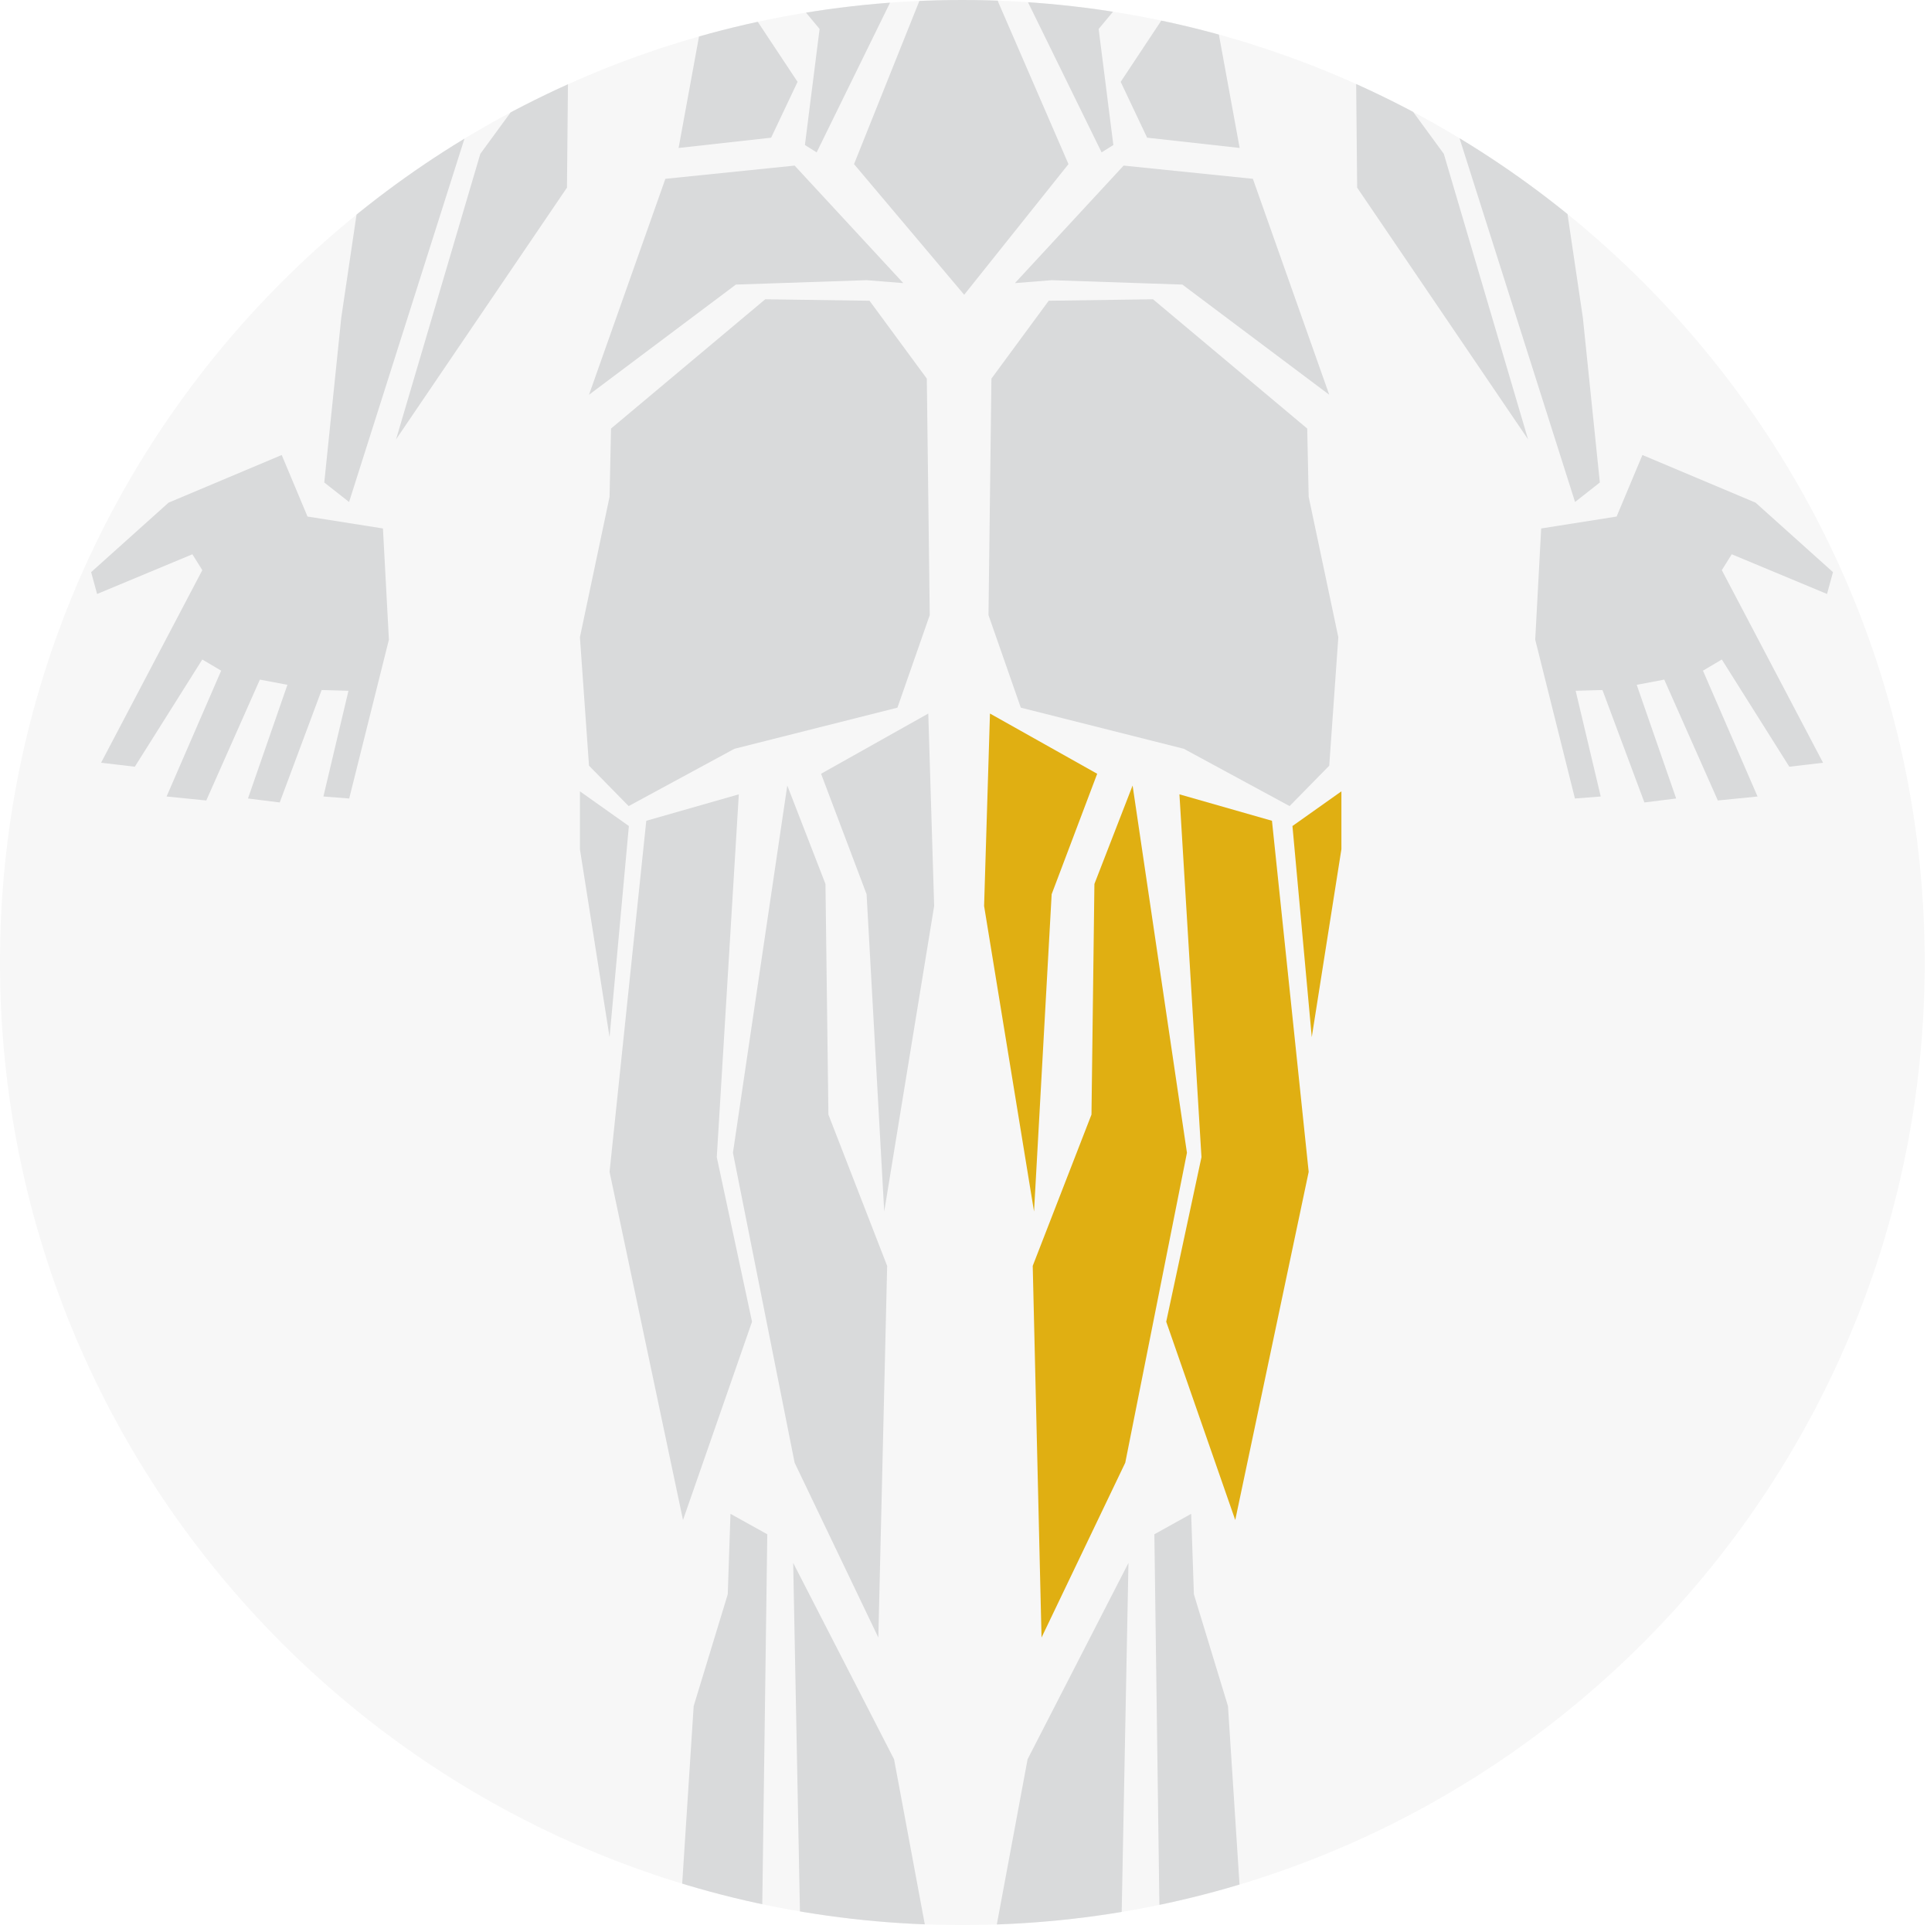
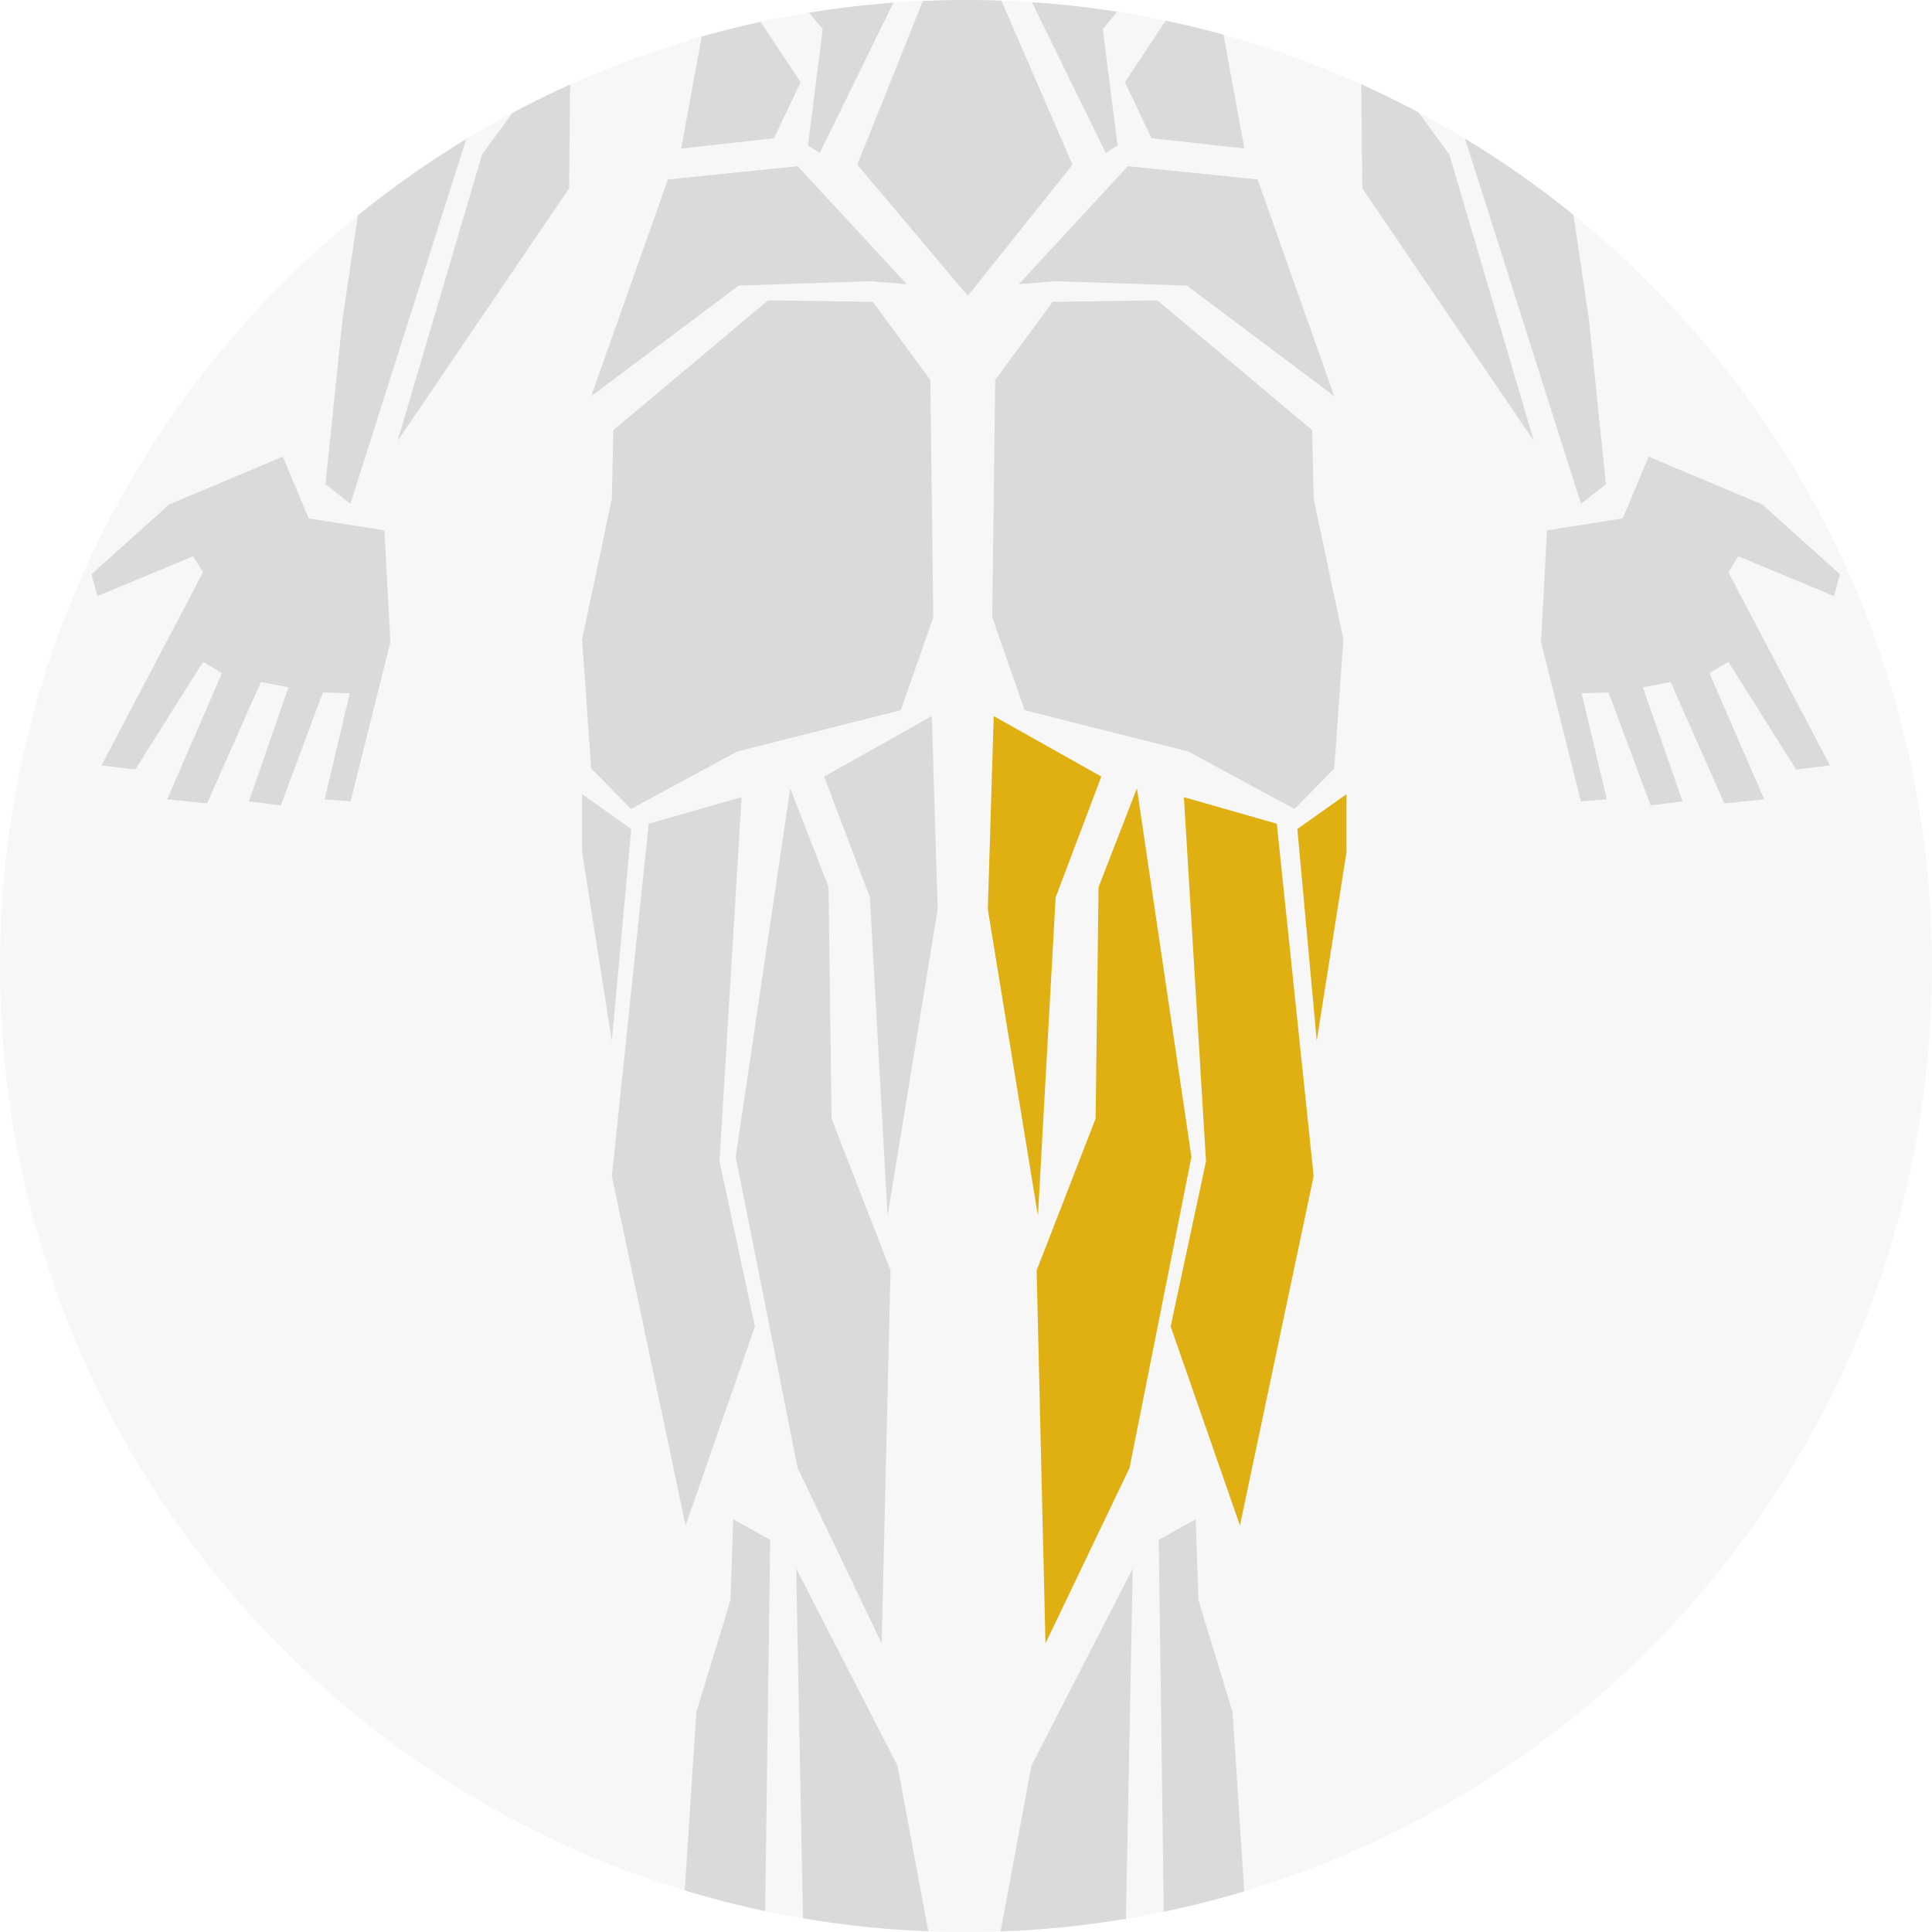
- <svg xmlns="http://www.w3.org/2000/svg" xmlns:xlink="http://www.w3.org/1999/xlink" version="1.1" x="0px" y="0px" viewBox="0 0 875.427 877.828" style="enable-background:new 0 0 875.427 877.828;" xml:space="preserve">
-   <g id="Back_Right_Hamstrings">
-     <circle style="fill:#F7F7F7;" cx="437.339" cy="437.339" r="437.339" />
-     <g>
-       <defs>
-         <circle id="SVGID_1_" cx="437.339" cy="437.339" r="437.339" />
-       </defs>
-       <clipPath id="SVGID_2_">
-         <use xlink:href="#SVGID_1_" style="overflow:visible;" />
-       </clipPath>
-       <g style="clip-path:url(#SVGID_2_);">
-         <polygon style="fill:#D9DADB;" points="397.159,-458.734 391.152,-395.992 311.723,-358.614 395.156,-348.602 431.867,-376.636      424.525,-480.76    " />
-         <polygon style="fill:#D9DADB;" points="273.01,-217.111 291.032,-198.422 287.694,-74.274 246.311,15.167 217.61,2.485      208.266,-88.29 224.285,-183.738    " />
-         <polygon style="fill:#D9DADB;" points="301.044,-192.415 299.709,-151.7 326.407,-42.235 372.463,13.165 365.788,65.894      371.128,69.232 405.168,-0.185 411.176,-74.941 367.79,-173.726 325.74,-175.728 304.381,-193.082    " />
-         <polygon style="fill:#D9DADB;" points="258.326,15.167 257.658,85.251 179.996,199.61 218.278,69.899    " />
-         <polygon style="fill:#D9DADB;" points="201.591,-21.544 216.943,44.535 158.637,228.089 147.367,219.227 155.077,144.433      162.197,96.375    " />
-         <polygon style="fill:#D9DADB;" points="523.384,-542.835 522.049,-615.589 487.341,-656.971 437.948,-666.316 385.886,-656.971      351.178,-615.589 349.843,-542.835 331.821,-537.495 338.496,-499.449 353.18,-490.772 371.202,-492.775 387.221,-456.732      408.58,-484.765 437.948,-493.47 464.647,-484.765 486.006,-456.732 502.025,-492.775 520.047,-490.772 534.731,-499.449      541.405,-537.495    " />
-         <polygon style="fill:#D9DADB;" points="474.586,-458.734 480.593,-395.992 560.021,-358.614 476.588,-348.602 439.877,-376.636      447.22,-480.76    " />
-         <g>
-           <polygon style="fill:#D9DADB;" points="333.749,-317.899 328.41,-301.879 303.714,-290.533 291.032,-245.812 232.962,-197.755       232.295,-293.202 267.003,-346.6 295.704,-353.274     " />
-           <polygon style="fill:#D9DADB;" points="318.398,-344.597 351.771,-315.896 375.8,-176.396 425.192,-76.943 425.192,-307.887       387.814,-335.92     " />
-           <polygon style="fill:#D9DADB;" points="345.096,-300.544 367.123,-186.408 318.398,-190.413 287.027,-227.791 306.383,-248.482       311.056,-276.516     " />
-           <polygon style="fill:#D9DADB;" points="537.995,-317.899 543.335,-301.879 568.031,-290.533 580.713,-245.812 638.782,-197.755       639.45,-293.202 604.741,-346.6 576.04,-353.274     " />
-           <polygon style="fill:#D9DADB;" points="553.347,-344.597 519.973,-315.896 495.945,-176.396 446.552,-76.943 446.552,-307.887       483.93,-335.92     " />
-           <polygon style="fill:#D9DADB;" points="526.648,-300.544 504.622,-186.408 553.347,-190.413 584.717,-227.791 565.361,-248.482       560.689,-276.516     " />
-         </g>
-         <polygon style="fill:#D9DADB;" points="598.734,-217.111 580.713,-198.422 584.05,-74.274 625.433,15.167 654.134,2.485      663.478,-88.29 647.459,-183.738    " />
-         <polygon style="fill:#D9DADB;" points="570.701,-192.415 572.036,-151.7 545.337,-42.235 499.282,13.165 505.957,65.894      500.617,69.232 466.576,-0.185 460.569,-74.941 503.954,-173.726 546.004,-175.728 567.363,-193.082    " />
-         <polygon style="fill:#D9DADB;" points="128.022,206.735 139.75,234.701 174.031,240.114 176.737,290.633 158.694,362.803      146.967,361.901 158.356,313.863 146.177,313.524 127.12,364.607 112.686,362.803 130.616,311.156 118.099,308.788      93.741,363.705 75.699,361.901 100.507,304.728 91.937,299.654 61.265,348.369 45.929,346.565 91.937,259.058 87.426,251.841      44.124,269.884 41.418,259.96 76.601,228.386    " />
-         <polygon style="fill:#D9DADB;" points="746.392,206.735 734.665,234.701 700.384,240.114 697.678,290.633 715.72,362.803      727.448,361.901 716.058,313.863 728.237,313.524 747.295,364.607 761.729,362.803 743.799,311.156 756.316,308.788      780.673,363.705 798.716,361.901 773.907,304.728 782.477,299.654 813.15,348.369 828.486,346.565 782.477,259.058      786.988,251.841 830.29,269.884 832.997,259.96 797.814,228.386    " />
-         <polygon style="fill:#D9DADB;" points="616.089,15.167 616.756,85.251 694.419,199.61 656.137,69.899    " />
-         <polygon style="fill:#D9DADB;" points="672.823,-21.544 657.472,44.535 715.778,228.089 727.048,219.227 719.338,144.433      712.218,96.375    " />
-         <polygon style="fill:#D9DADB;" points="528.432,1218.314 511.912,1232.357 514.39,1254.659 547.956,1211.326 543.592,1206.186         " />
-         <polygon style="fill:#D9DADB;" points="542.935,1203.79 521.372,1196.567 513.87,1212.654 509.971,1228.221 511.335,1229.995         " />
-         <polygon style="fill:#D9DADB;" points="487.997,1228.619 487.997,1226.037 486.364,1218.637 476.396,1226.625 474.832,1235.955      475.986,1246.838    " />
-         <polygon style="fill:#D9DADB;" points="344.425,1217.562 360.945,1231.604 358.467,1253.907 324.901,1210.574 329.264,1205.434         " />
-         <polygon style="fill:#D9DADB;" points="329.921,1203.037 351.485,1195.815 358.987,1211.902 362.886,1227.468 361.521,1229.242         " />
-         <polygon style="fill:#D9DADB;" points="384.86,1227.867 384.86,1225.284 386.493,1217.885 396.46,1225.873 398.025,1235.203      396.871,1246.086    " />
-       </g>
-       <polygon style="clip-path:url(#SVGID_2_);fill:#D9DADB;" points="324.405,-20.209 362.451,37.193 350.436,62.557 308.386,67.229       " />
-       <polygon style="clip-path:url(#SVGID_2_);fill:#D9DADB;" points="361.116,75.239 410.508,128.636 393.821,127.301     334.417,129.304 267.67,179.364 302.379,81.246   " />
-       <polygon style="clip-path:url(#SVGID_2_);fill:#D9DADB;" points="547.339,-20.209 509.294,37.193 521.308,62.557 563.359,67.229       " />
-       <polygon style="clip-path:url(#SVGID_2_);fill:#D9DADB;" points="453.732,1.15 436.377,-49.577 417.688,0.705 388.112,74.571     438.172,133.921 485.562,74.571   " />
-       <polygon style="clip-path:url(#SVGID_2_);fill:#D9DADB;" points="510.629,75.239 461.236,128.636 477.923,127.301     537.327,129.304 604.074,179.364 569.366,81.246   " />
-       <polygon style="clip-path:url(#SVGID_2_);fill:#D9DADB;" points="285.692,366.254 333.749,340.223 407.838,321.534     422.522,279.483 421.188,172.021 395.156,136.646 347.766,135.978 277.682,194.715 277.015,225.732 263.544,289.525     267.67,347.899   " />
-       <polygon style="clip-path:url(#SVGID_2_);fill:#D9DADB;" points="586.05,366.254 537.993,340.223 463.904,321.534 449.22,279.483     450.554,172.021 476.586,136.646 523.976,135.978 594.06,194.715 594.727,225.732 608.198,289.525 604.072,347.899   " />
-       <polygon style="clip-path:url(#SVGID_2_);fill:#D9DADB;" points="335.752,360.914 325.74,525.778 341.759,600.534     310.388,690.642 277.015,532.453 293.702,372.929   " />
-       <polygon style="clip-path:url(#SVGID_2_);fill:#D9DADB;" points="373.13,351.57 393.821,406.302 401.831,550.475 424.525,411.642     421.855,324.204   " />
-       <polygon style="clip-path:url(#SVGID_2_);fill:#D9DADB;" points="357.778,356.91 333.082,523.776 361.115,664.608 399.16,744.036     403.166,575.171 376.467,506.422 375.132,401.63   " />
-       <polygon style="clip-path:url(#SVGID_2_);fill:#D9DADB;" points="277.015,471.238 285.79,375.316 263.544,359.553     263.544,385.829   " />
-       <g style="clip-path:url(#SVGID_2_);">
-         <polygon style="fill:#E0AF12;" points="535.992,360.914 546.004,525.778 529.985,600.534 561.356,690.642 594.729,532.453      578.043,372.929    " />
-         <polygon style="fill:#E0AF12;" points="514.707,356.91 539.404,523.776 511.371,664.608 473.325,744.036 469.32,575.171      496.018,506.422 497.353,401.63    " />
-         <polygon style="fill:#E0AF12;" points="498.614,351.57 477.923,406.302 469.913,550.475 447.22,411.642 449.889,324.204    " />
-         <polygon style="fill:#E0AF12;" points="596.127,471.238 587.352,375.316 609.598,359.553 609.598,385.829    " />
-       </g>
-       <polygon style="clip-path:url(#SVGID_2_);fill:#D9DADB;" points="362.789,1255.098 396.458,1252.908 381.292,1228.945     390.47,1181.419 370.447,1187.87 353.476,1186.171 366.429,1231.97   " />
-       <polygon style="clip-path:url(#SVGID_2_);fill:#D9DADB;" points="509.655,1255.098 475.986,1252.908 491.152,1228.945     481.975,1181.419 501.997,1187.87 518.969,1186.171 506.015,1231.97   " />
-       <polygon style="clip-path:url(#SVGID_2_);fill:#D9DADB;" points="360.463,710.132 364.799,933.777 403.209,977.143     421.795,949.265 423.034,889.172 406.307,799.342   " />
-       <polygon style="clip-path:url(#SVGID_2_);fill:#D9DADB;" points="348.692,697.122 346.214,879.879 356.746,949.265     338.78,964.133 307.185,899.703 315.238,775.181 330.726,724.381 331.965,687.829   " />
-       <polygon style="clip-path:url(#SVGID_2_);fill:#D9DADB;" points="361.702,957.318 343.736,973.426 370.995,1102.904     372.833,1181.419 390.915,1176.302 392.678,1104.143 405.687,1012.455 401.97,991.392   " />
-       <polygon style="clip-path:url(#SVGID_2_);fill:#D9DADB;" points="347.453,1047.767 364.18,1130.782 365.083,1149.222     368.445,1182.531 353.476,1181.419 345.23,1149.547 339.399,1115.295 339.399,1037.855   " />
-       <polygon style="clip-path:url(#SVGID_2_);fill:#D9DADB;" points="512.826,710.132 508.489,933.777 470.079,977.143     451.494,949.265 450.255,889.172 466.982,799.342   " />
-       <polygon style="clip-path:url(#SVGID_2_);fill:#D9DADB;" points="524.597,697.122 527.075,879.879 516.543,949.265     534.509,964.133 566.104,899.703 558.05,775.181 542.562,724.381 541.323,687.829   " />
-       <polygon style="clip-path:url(#SVGID_2_);fill:#D9DADB;" points="510.743,957.318 528.709,973.426 501.45,1102.904     499.611,1181.419 481.53,1176.302 479.767,1104.143 466.757,1012.455 470.474,991.392   " />
-       <polygon style="clip-path:url(#SVGID_2_);fill:#D9DADB;" points="524.991,1047.767 508.265,1130.782 507.362,1149.222     504,1182.531 518.969,1181.419 527.215,1149.547 533.045,1115.295 533.045,1037.855   " />
+ <svg xmlns="http://www.w3.org/2000/svg" viewBox="0 0 874.68 874.68">
+   <defs>
+     <style>.cls-1{fill:none;}.cls-2{clip-path:url(#clip-path);}.cls-3{fill:#d9dadb;}.cls-4{fill:#f7f7f7;}.cls-5{clip-path:url(#clip-path-2);}.cls-6{fill:#e0af12;}</style>
+     <clipPath id="clip-path">
+       <circle class="cls-1" cx="37.23" cy="1369.79" r="437.34" />
+     </clipPath>
+     <clipPath id="clip-path-2">
+       <circle class="cls-1" cx="437.34" cy="437.34" r="437.34" />
+     </clipPath>
+   </defs>
+   <g id="Back_Left_Hamstrings" data-name="Back Left Hamstrings">
+     <g class="cls-2">
+       <polygon class="cls-3" points="-0.37 473.72 -6.38 536.46 -85.81 573.84 -2.38 583.85 34.33 555.82 26.99 451.69 -0.37 473.72" />
+       <polygon class="cls-3" points="-96.49 740.04 -97.82 780.75 -71.13 890.22 -25.07 945.62 -31.75 998.35 -26.41 1001.68 7.64 932.27 13.64 857.51 -29.74 758.73 -71.79 756.73 -93.15 739.37 -96.49 740.04" />
+       <polygon class="cls-3" points="125.85 389.62 124.52 316.87 89.81 275.48 40.42 266.14 -11.65 275.48 -46.35 316.87 -47.69 389.62 -65.71 394.96 -59.04 433 -44.35 441.68 -26.33 439.68 -10.31 475.72 11.05 447.69 40.42 438.98 67.11 447.69 88.47 475.72 104.49 439.68 122.51 441.68 137.2 433 143.87 394.96 125.85 389.62" />
+       <polygon class="cls-3" points="77.05 473.72 83.06 536.46 162.49 573.84 79.06 583.85 42.34 555.82 49.69 451.69 77.05 473.72" />
+       <polygon class="cls-3" points="-79.14 587.86 -45.76 616.56 -21.73 756.06 27.66 855.51 27.66 624.57 -9.72 596.53 -79.14 587.86" />
+       <polygon class="cls-3" points="140.46 614.55 145.8 630.57 170.5 641.92 183.18 686.64 241.25 734.7 241.92 639.25 207.21 585.85 178.51 579.18 140.46 614.55" />
+       <polygon class="cls-3" points="155.81 587.86 122.44 616.56 98.41 756.06 49.02 855.51 49.02 624.57 86.4 596.53 155.81 587.86" />
+       <polygon class="cls-3" points="129.12 631.91 107.09 746.05 155.81 742.04 187.19 704.66 167.83 683.97 163.16 655.94 129.12 631.91" />
+       <polygon class="cls-3" points="201.2 715.34 183.18 734.03 186.52 858.18 227.9 947.62 256.6 934.94 265.95 844.16 249.93 748.72 201.2 715.34" />
+       <polygon class="cls-3" points="173.17 740.04 174.5 780.75 147.8 890.22 101.75 945.62 108.42 998.35 103.08 1001.68 69.04 932.27 63.04 857.51 106.42 758.73 148.47 756.73 169.83 739.37 173.17 740.04" />
    </g>
  </g>
-   <g id="Layer_1">
- </g>
+   <g id="Back_Right_Hamstrings" data-name="Back Right Hamstrings">
+     <circle class="cls-4" cx="437.34" cy="437.34" r="437.34" />
+     <g class="cls-5">
+       <polygon class="cls-3" points="273.01 -217.11 291.03 -198.42 287.69 -74.27 246.31 15.17 217.61 2.48 208.27 -88.29 224.28 -183.74 273.01 -217.11" />
+       <polygon class="cls-3" points="301.04 -192.41 299.71 -151.7 326.41 -42.23 372.46 13.16 365.79 65.89 371.13 69.23 405.17 -0.18 411.18 -74.94 367.79 -173.73 325.74 -175.73 304.38 -193.08 301.04 -192.41" />
+       <polygon class="cls-3" points="258.33 15.17 257.66 85.25 180 199.61 218.28 69.9 258.33 15.17" />
+       <polygon class="cls-3" points="201.59 -21.54 216.94 44.53 158.64 228.09 147.37 219.23 155.08 144.43 162.2 96.38 201.59 -21.54" />
+       <polygon class="cls-3" points="598.73 -217.11 580.71 -198.42 584.05 -74.27 625.43 15.17 654.13 2.48 663.48 -88.29 647.46 -183.74 598.73 -217.11" />
+       <polygon class="cls-3" points="570.7 -192.41 572.04 -151.7 545.34 -42.23 499.28 13.16 505.96 65.89 500.62 69.23 466.58 -0.18 460.57 -74.94 503.95 -173.73 546 -175.73 567.36 -193.08 570.7 -192.41" />
+       <polygon class="cls-3" points="128.02 206.74 139.75 234.7 174.03 240.11 176.74 290.63 158.69 362.8 146.97 361.9 158.36 313.86 146.18 313.52 127.12 364.61 112.69 362.8 130.62 311.16 118.1 308.79 93.74 363.7 75.7 361.9 100.51 304.73 91.94 299.65 61.27 348.37 45.93 346.56 91.94 259.06 87.43 251.84 44.12 269.88 41.42 259.96 76.6 228.39 128.02 206.74" />
+       <polygon class="cls-3" points="746.39 206.74 734.66 234.7 700.38 240.11 697.68 290.63 715.72 362.8 727.45 361.9 716.06 313.86 728.24 313.52 747.29 364.61 761.73 362.8 743.8 311.16 756.32 308.79 780.67 363.7 798.72 361.9 773.91 304.73 782.48 299.65 813.15 348.37 828.49 346.56 782.48 259.06 786.99 251.84 830.29 269.88 833 259.96 797.81 228.39 746.39 206.74" />
+       <polygon class="cls-3" points="616.09 15.17 616.76 85.25 694.42 199.61 656.14 69.9 616.09 15.17" />
+       <polygon class="cls-3" points="672.82 -21.54 657.47 44.53 715.78 228.09 727.05 219.23 719.34 144.43 712.22 96.38 672.82 -21.54" />
+       <polygon class="cls-3" points="324.4 -20.21 362.45 37.19 350.44 62.56 308.39 67.23 324.4 -20.21" />
+       <polygon class="cls-3" points="361.12 75.24 410.51 128.64 393.82 127.3 334.42 129.3 267.67 179.36 302.38 81.25 361.12 75.24" />
+       <polygon class="cls-3" points="547.34 -20.21 509.29 37.19 521.31 62.56 563.36 67.23 547.34 -20.21" />
+       <polygon class="cls-3" points="453.73 1.15 436.38 -49.58 417.69 0.7 388.11 74.57 438.17 133.92 485.56 74.57 453.73 1.15" />
+       <polygon class="cls-3" points="510.63 75.24 461.24 128.64 477.92 127.3 537.33 129.3 604.07 179.36 569.37 81.25 510.63 75.24" />
+       <polygon class="cls-3" points="285.69 366.25 333.75 340.22 407.84 321.53 422.52 279.48 421.19 172.02 395.16 136.65 347.77 135.98 277.68 194.72 277.01 225.73 263.54 289.52 267.67 347.9 285.69 366.25" />
+       <polygon class="cls-3" points="586.05 366.25 537.99 340.22 463.9 321.53 449.22 279.48 450.55 172.02 476.59 136.65 523.98 135.98 594.06 194.72 594.73 225.73 608.2 289.52 604.07 347.9 586.05 366.25" />
+       <polygon class="cls-3" points="335.75 360.91 325.74 525.78 341.76 600.53 310.39 690.64 277.01 532.45 293.7 372.93 335.75 360.91" />
+       <polygon class="cls-3" points="373.13 351.57 393.82 406.3 401.83 550.48 424.52 411.64 421.86 324.2 373.13 351.57" />
+       <polygon class="cls-3" points="357.78 356.91 333.08 523.78 361.12 664.61 399.16 744.04 403.17 575.17 376.47 506.42 375.13 401.63 357.78 356.91" />
+       <polygon class="cls-3" points="277.01 471.24 285.79 375.32 263.54 359.55 263.54 385.83 277.01 471.24" />
+       <polygon class="cls-6" points="535.99 360.91 546 525.78 529.99 600.53 561.36 690.64 594.73 532.45 578.04 372.93 535.99 360.91" />
+       <polygon class="cls-6" points="514.71 356.91 539.4 523.78 511.37 664.61 473.32 744.04 469.32 575.17 496.02 506.42 497.35 401.63 514.71 356.91" />
+       <polygon class="cls-6" points="498.61 351.57 477.92 406.3 469.91 550.48 447.22 411.64 449.89 324.2 498.61 351.57" />
+       <polygon class="cls-6" points="596.13 471.24 587.35 375.32 609.6 359.55 609.6 385.83 596.13 471.24" />
+       <polygon class="cls-3" points="360.46 710.13 364.8 933.78 403.21 977.14 421.8 949.26 423.03 889.17 406.31 799.34 360.46 710.13" />
+       <polygon class="cls-3" points="348.69 697.12 346.21 879.88 356.75 949.26 338.78 964.13 307.19 899.7 315.24 775.18 330.73 724.38 331.96 687.83 348.69 697.12" />
+       <polygon class="cls-3" points="512.83 710.13 508.49 933.78 470.08 977.14 451.49 949.26 450.25 889.17 466.98 799.34 512.83 710.13" />
+       <polygon class="cls-3" points="524.6 697.12 527.08 879.88 516.54 949.26 534.51 964.13 566.1 899.7 558.05 775.18 542.56 724.38 541.32 687.83 524.6 697.12" />
+     </g>
+   </g>
</svg>
